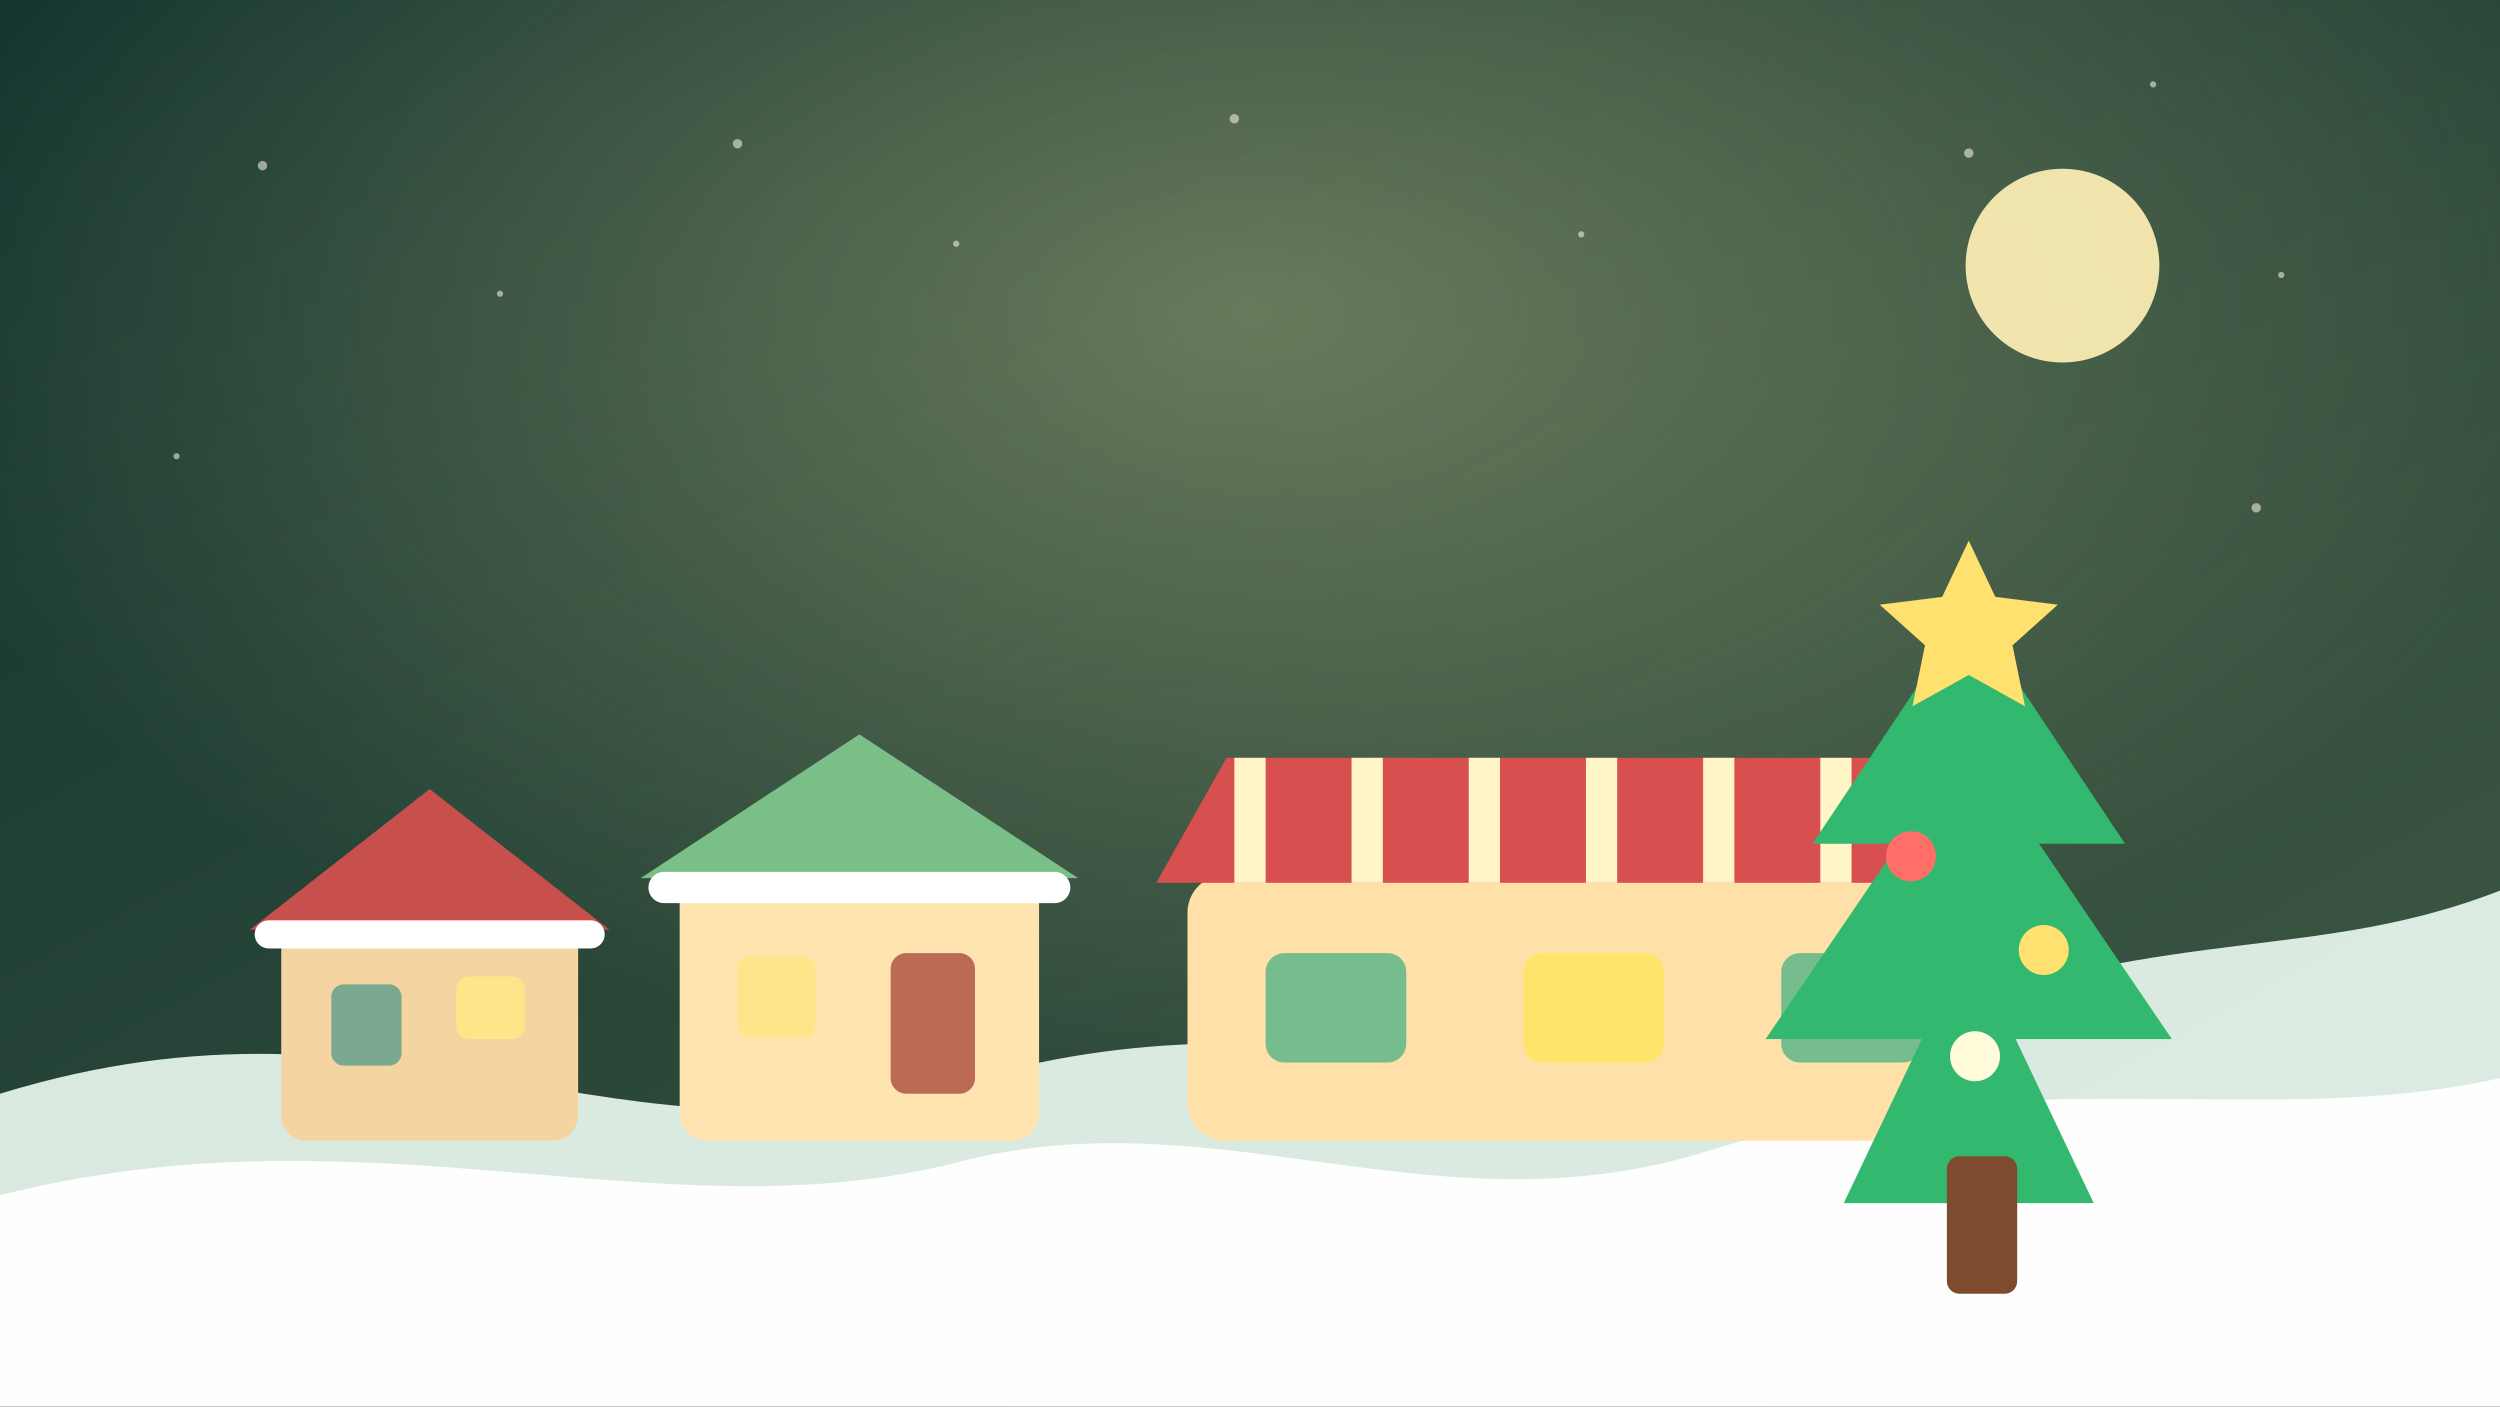
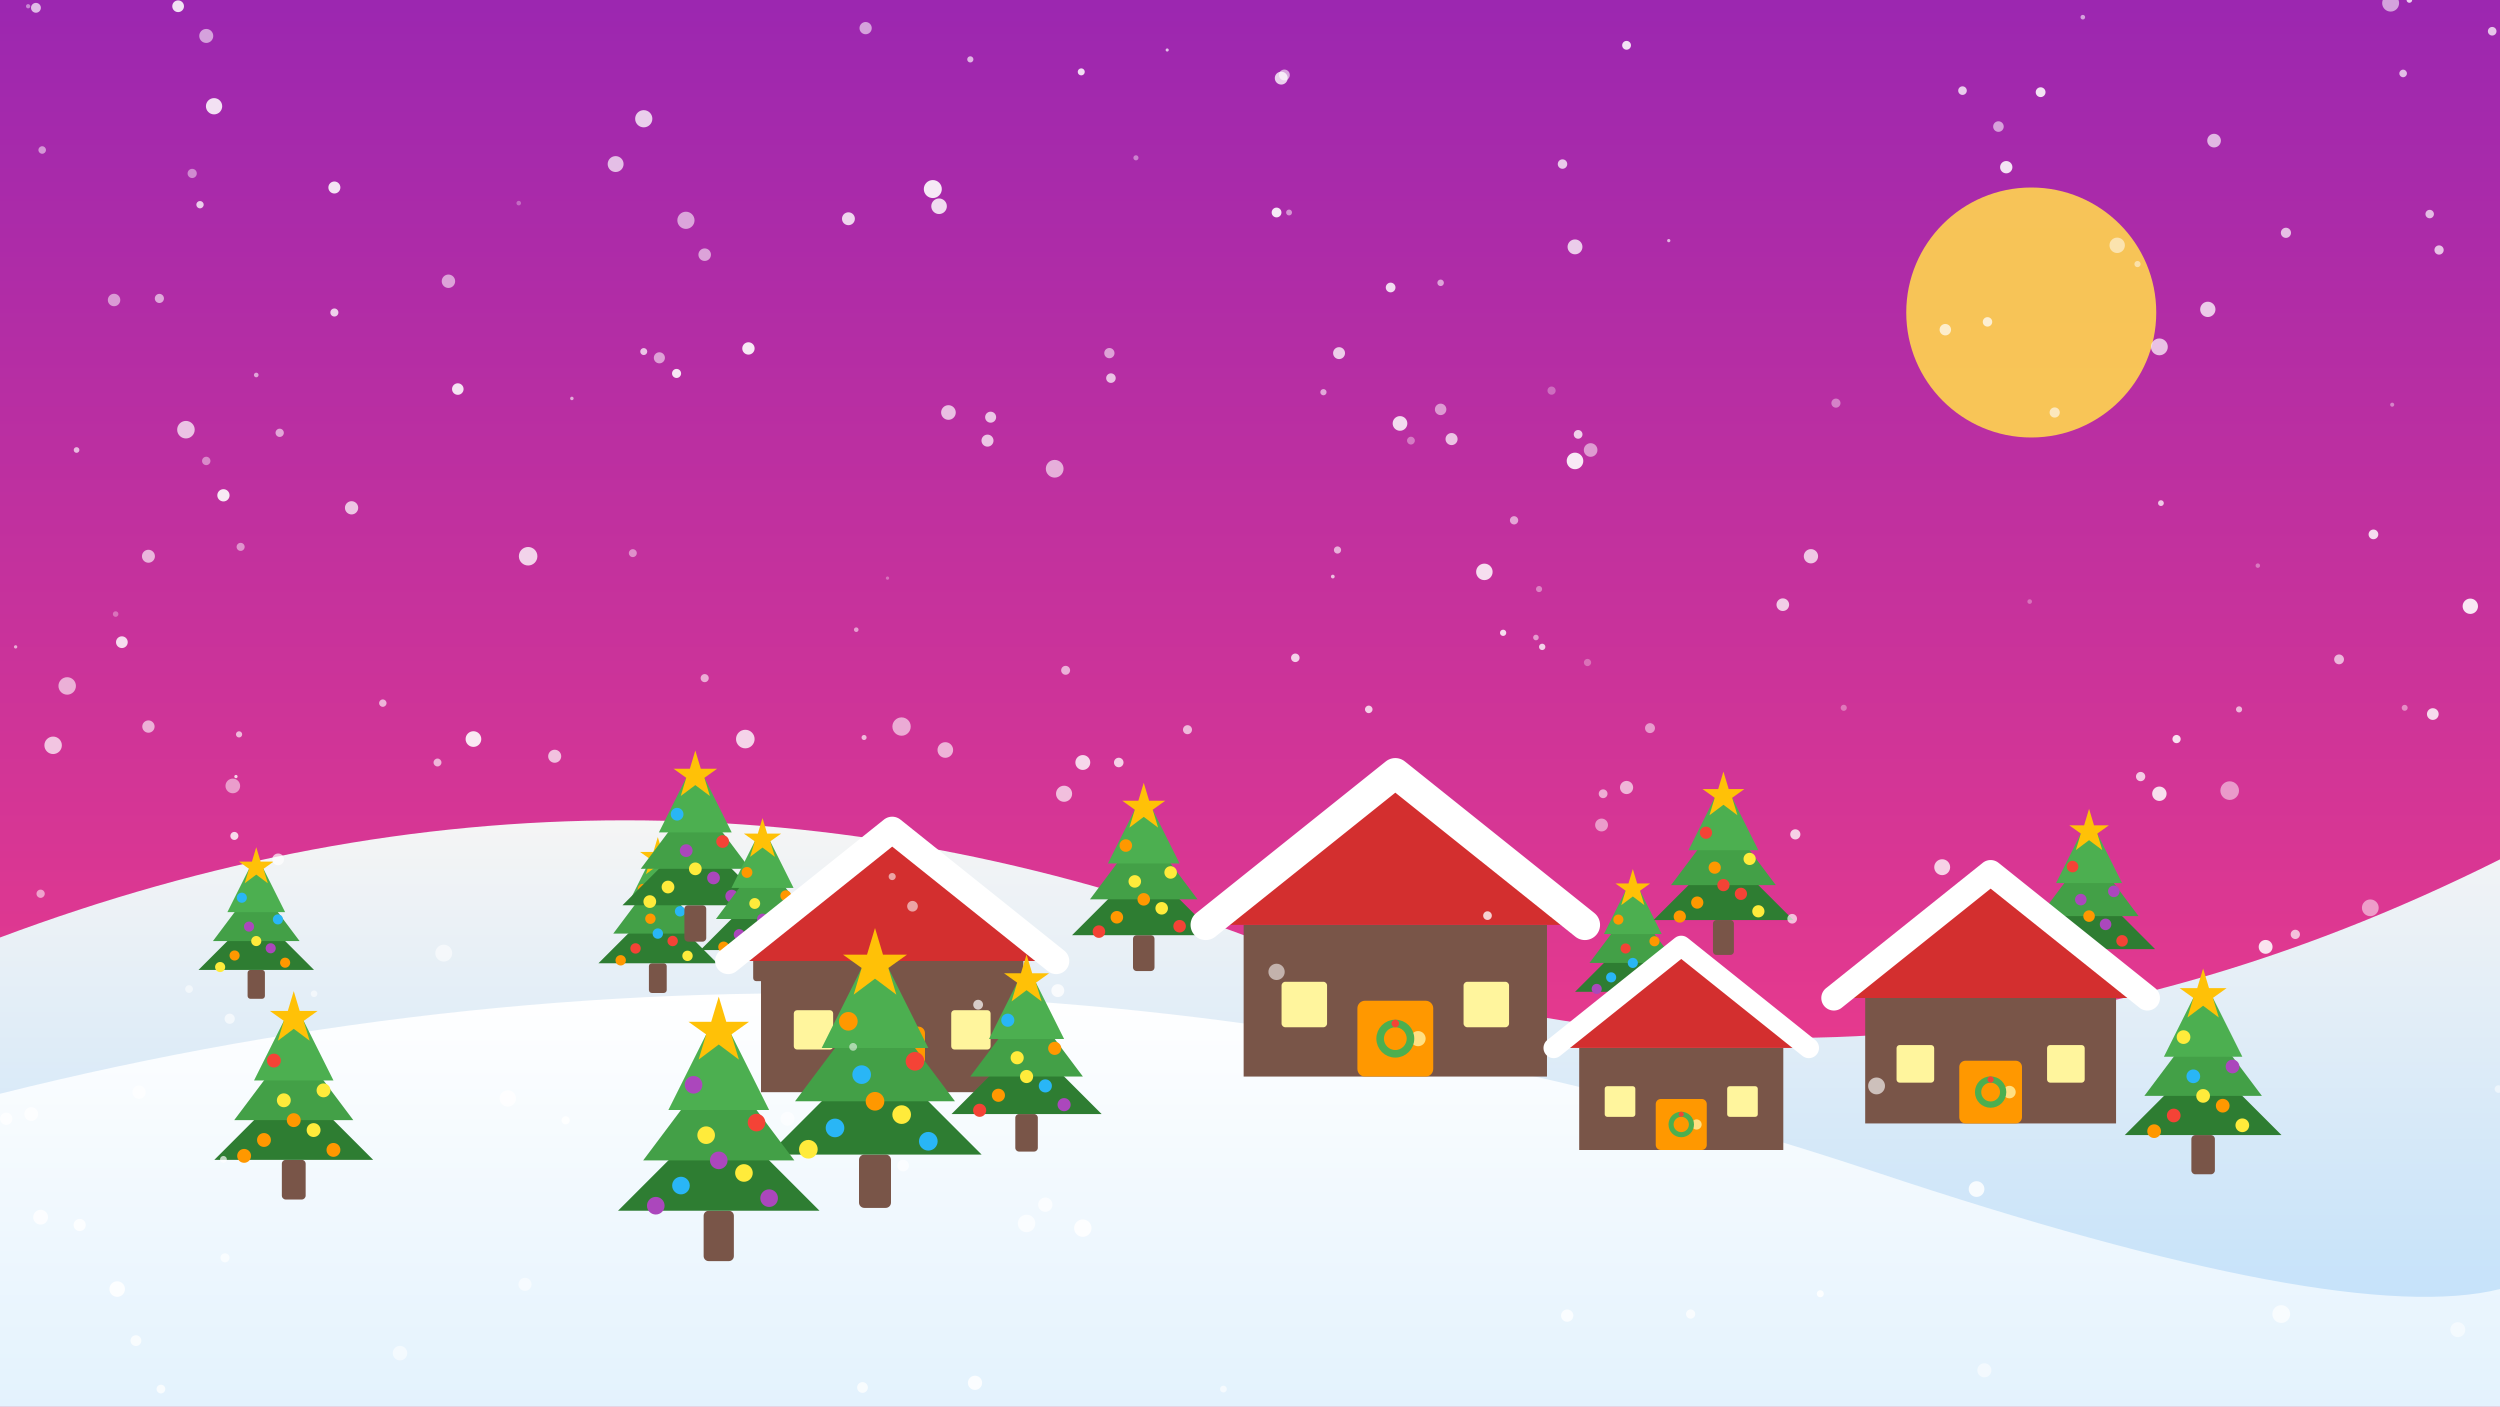
<svg xmlns="http://www.w3.org/2000/svg" viewBox="0 0 1600 900" preserveAspectRatio="xMidYMid slice">
  <defs>
-     <linearGradient id="sky" x1="0" y1="0" x2="1" y2="1">
-       <stop offset="0" stop-color="#12342e" />
-       <stop offset="1" stop-color="#415a44" />
+     <linearGradient id="bg6" x1="0" y1="0" x2="0" y2="1">
+       <stop offset="0%" stop-color="#9C27B0" />
+       <stop offset="100%" stop-color="#FF4081" />
    </linearGradient>
-     <radialGradient id="glow" cx="50%" cy="22%" r="55%">
-       <stop offset="0" stop-color="#fff1aa" stop-opacity=".32" />
-       <stop offset="1" stop-color="#fff1aa" stop-opacity="0" />
-     </radialGradient>
-     <filter id="soft">
-       <feGaussianBlur stdDeviation="10" />
-     </filter>
+     <linearGradient id="hill16" x1="0" y1="0" x2="0" y2="1">
+       <stop offset="0%" stop-color="#FFFFFF" />
+       <stop offset="100%" stop-color="#E3F2FD" />
+     </linearGradient>
+     <linearGradient id="hill26" x1="0" y1="0" x2="0" y2="1">
+       <stop offset="0%" stop-color="#F5F5F5" />
+       <stop offset="100%" stop-color="#BBDEFB" />
+     </linearGradient>
  </defs>
-   <rect width="1600" height="900" fill="url(#sky)" />
-   <rect width="1600" height="900" fill="url(#glow)" />
-   <g opacity=".55" fill="#fff8e9">
-     <circle cx="168" cy="106" r="3" />
-     <circle cx="320" cy="188" r="2" />
-     <circle cx="472" cy="92" r="3" />
-     <circle cx="612" cy="156" r="2" />
-     <circle cx="790" cy="76" r="3" />
-     <circle cx="1012" cy="150" r="2" />
-     <circle cx="1260" cy="98" r="3" />
-     <circle cx="1460" cy="176" r="2" />
-     <circle cx="1378" cy="54" r="2" />
-     <circle cx="113" cy="292" r="2" />
-     <circle cx="1444" cy="325" r="3" />
-   </g>
-   <circle cx="1320" cy="170" r="62" fill="#fff0b5" opacity=".92" />
-   <path d="M0 700 C260 620 390 760 625 690 C850 626 1000 728 1230 650 C1396 592 1484 615 1600 570 L1600 900 L0 900 Z" fill="#e9f7ef" opacity=".92" />
-   <path d="M0 765 C235 705 425 792 612 744 C780 700 920 792 1095 736 C1290 676 1450 724 1600 690 L1600 900 L0 900 Z" fill="#ffffff" opacity=".96" />
-   <g transform="translate(180 470)">
-     <rect x="0" y="110" width="190" height="150" rx="16" fill="#f4d4a0" />
-     <path d="M-20 125 L95 35 L210 125 Z" fill="#c7504c" />
-     <rect x="32" y="160" width="45" height="52" rx="8" fill="#7aa98f" />
-     <rect x="112" y="155" width="44" height="40" rx="8" fill="#ffe58a" />
-     <path d="M-8 128 H198" stroke="#fff" stroke-width="18" stroke-linecap="round" />
-     <rect x="255" y="80" width="230" height="180" rx="18" fill="#ffe4af" />
-     <path d="M230 92 L370 0 L510 92 Z" fill="#7abf87" />
-     <rect x="292" y="142" width="50" height="52" rx="8" fill="#ffe58a" />
-     <rect x="390" y="140" width="54" height="90" rx="10" fill="#bb6b55" />
-     <path d="M245 98 H495" stroke="#fff" stroke-width="20" stroke-linecap="round" />
-   </g>
-   <g transform="translate(760 420)">
-     <rect x="0" y="140" width="520" height="170" rx="24" fill="#ffe0a8" />
-     <path d="M-20 145 h560 l-45 -80 h-470 z" fill="#d84f4f" />
-     <path d="M40 65 v80 M115 65 v80 M190 65 v80 M265 65 v80 M340 65 v80 M415 65 v80" stroke="#fff5c6" stroke-width="20" />
-     <rect x="50" y="190" width="90" height="70" rx="12" fill="#75bd8d" />
-     <rect x="215" y="190" width="90" height="70" rx="12" fill="#ffe46b" />
-     <rect x="380" y="190" width="90" height="70" rx="12" fill="#75bd8d" />
-   </g>
-   <g transform="translate(1120 390)">
-     <path d="M140 0 L40 150 H95 L10 275 H110 L60 380 H220 L170 275 H270 L185 150 H240 Z" fill="#32b86f" />
-     <rect x="126" y="350" width="45" height="88" rx="8" fill="#7e4b2f" />
-     <circle cx="103" cy="158" r="16" fill="#ff6f68" />
-     <circle cx="188" cy="218" r="16" fill="#ffe16f" />
-     <circle cx="144" cy="286" r="16" fill="#fffbdb" />
-     <path d="M140 -44 L157 -8 L197 -3 L168 23 L176 62 L140 42 L104 62 L112 23 L83 -3 L123 -8 Z" fill="#ffe16f" />
-   </g>
+   <rect width="1600" height="900" fill="url(#bg6)" />
+   <circle cx="1300" cy="200" r="80" fill="#FFD54F" opacity="0.9" />
+   <circle cx="128" cy="131" r="2.353" fill="#FFFFFF" opacity="0.768" />
+   <circle cx="1010" cy="278" r="2.798" fill="#FFFFFF" opacity="0.77" />
+   <circle cx="1542" cy="0" r="1.798" fill="#FFFFFF" opacity="0.788" />
+   <circle cx="987" cy="414" r="2.042" fill="#FFFFFF" opacity="0.768" />
+   <circle cx="151" cy="497" r="1.063" fill="#FFFFFF" opacity="0.787" />
+   <circle cx="123" cy="111" r="2.951" fill="#FFFFFF" opacity="0.454" />
+   <circle cx="1531" cy="259" r="1.305" fill="#FFFFFF" opacity="0.413" />
+   <circle cx="983" cy="408" r="1.795" fill="#FFFFFF" opacity="0.508" />
+   <circle cx="853" cy="369" r="1.204" fill="#FFFFFF" opacity="0.692" />
+   <circle cx="847" cy="251" r="1.997" fill="#FFFFFF" opacity="0.585" />
+   <circle cx="993" cy="250" r="2.616" fill="#FFFFFF" opacity="0.308" />
+   <circle cx="74" cy="393" r="1.787" fill="#FFFFFF" opacity="0.32" />
+   <circle cx="548" cy="403" r="1.475" fill="#FFFFFF" opacity="0.537" />
+   <circle cx="553" cy="472" r="1.625" fill="#FFFFFF" opacity="0.667" />
+   <circle cx="154" cy="350" r="2.577" fill="#FFFFFF" opacity="0.483" />
+   <circle cx="1299" cy="385" r="1.486" fill="#FFFFFF" opacity="0.312" />
+   <circle cx="214" cy="200" r="2.582" fill="#FFFFFF" opacity="0.778" />
+   <circle cx="18" cy="4" r="1.374" fill="#FFFFFF" opacity="0.445" />
+   <circle cx="366" cy="255" r="1.122" fill="#FFFFFF" opacity="0.598" />
+   <circle cx="1016" cy="424" r="2.324" fill="#FFFFFF" opacity="0.303" />
+   <circle cx="985" cy="377" r="1.966" fill="#FFFFFF" opacity="0.404" />
+   <circle cx="1539" cy="453" r="1.912" fill="#FFFFFF" opacity="0.44" />
+   <circle cx="568" cy="370" r="1.056" fill="#FFFFFF" opacity="0.314" />
+   <circle cx="1538" cy="47" r="2.432" fill="#FFFFFF" opacity="0.703" />
+   <circle cx="1445" cy="362" r="1.435" fill="#FFFFFF" opacity="0.351" />
+   <circle cx="332" cy="130" r="1.475" fill="#FFFFFF" opacity="0.301" />
+   <circle cx="727" cy="101" r="1.643" fill="#FFFFFF" opacity="0.411" />
+   <circle cx="164" cy="240" r="1.484" fill="#FFFFFF" opacity="0.57" />
+   <circle cx="245" cy="450" r="2.375" fill="#FFFFFF" opacity="0.634" />
+   <circle cx="969" cy="333" r="2.653" fill="#FFFFFF" opacity="0.57" />
+   <circle cx="1433" cy="454" r="1.973" fill="#FFFFFF" opacity="0.647" />
+   <circle cx="153" cy="470" r="1.991" fill="#FFFFFF" opacity="0.656" />
+   <circle cx="1256" cy="58" r="2.749" fill="#FFFFFF" opacity="0.767" />
+   <circle cx="1175" cy="258" r="2.915" fill="#FFFFFF" opacity="0.403" />
+   <circle cx="829" cy="421" r="2.731" fill="#FFFFFF" opacity="0.778" />
+   <circle cx="621" cy="38" r="1.984" fill="#FFFFFF" opacity="0.659" />
+   <circle cx="747" cy="32" r="1.004" fill="#FFFFFF" opacity="0.721" />
+   <circle cx="280" cy="488" r="2.53" fill="#FFFFFF" opacity="0.64" />
+   <circle cx="922" cy="181" r="2.09" fill="#FFFFFF" opacity="0.573" />
+   <circle cx="825" cy="136" r="1.886" fill="#FFFFFF" opacity="0.502" />
+   <circle cx="10" cy="414" r="1.07" fill="#FFFFFF" opacity="0.605" />
+   <circle cx="1180" cy="453" r="1.965" fill="#FFFFFF" opacity="0.336" />
+   <circle cx="1368" cy="169" r="1.986" fill="#FFFFFF" opacity="0.492" />
+   <circle cx="405" cy="354" r="2.548" fill="#FFFFFF" opacity="0.464" />
+   <circle cx="903" cy="282" r="2.498" fill="#FFFFFF" opacity="0.372" />
+   <circle cx="1068" cy="154" r="1.056" fill="#FFFFFF" opacity="0.66" />
+   <circle cx="49" cy="288" r="1.817" fill="#FFFFFF" opacity="0.673" />
+   <circle cx="132" cy="295" r="2.689" fill="#FFFFFF" opacity="0.435" />
+   <circle cx="1383" cy="322" r="1.858" fill="#FFFFFF" opacity="0.736" />
+   <circle cx="1333" cy="11" r="1.482" fill="#FFFFFF" opacity="0.566" />
+   <path d="M 0 600 Q 400 450 800 600 T 1600 550 L 1600 900 L 0 900 Z" fill="url(#hill26)" />
+   <g transform="translate(732,610) scale(1.147422)">
+     <rect x="-6" y="-10" width="12" height="20" fill="#795548" rx="2" />
+     <path d="M -40 -10 L 40 -10 L 0 -50 Z" fill="#2E7D32" />
+     <path d="M -30 -30 L 30 -30 L 0 -70 Z" fill="#43A047" />
+     <path d="M -20 -50 L 20 -50 L 0 -90 Z" fill="#4CAF50" />
+     <circle cx="-15" cy="-20" r="3.5" fill="#FF9800" />
+     <circle cx="10" cy="-25" r="3.5" fill="#FFEB3B" />
+     <circle cx="-5" cy="-40" r="3.5" fill="#FFEB3B" />
+     <circle cx="15" cy="-45" r="3.5" fill="#FFEB3B" />
+     <circle cx="-10" cy="-60" r="3.5" fill="#FF9800" />
+     <circle cx="0" cy="-30" r="3.5" fill="#FF9800" />
+     <circle cx="20" cy="-15" r="3.5" fill="#F44336" />
+     <circle cx="-25" cy="-12" r="3.5" fill="#F44336" />
+     <polygon points="0,-95 3,-85 12,-85 5,-80 8,-70 0,-76 -8,-70 -5,-80 -12,-85 -3,-85" fill="#FFC107" />
+   </g>
+   <g transform="translate(1045,644) scale(0.92433)">
+     <rect x="-6" y="-10" width="12" height="20" fill="#795548" rx="2" />
+     <path d="M -40 -10 L 40 -10 L 0 -50 Z" fill="#2E7D32" />
+     <path d="M -30 -30 L 30 -30 L 0 -70 Z" fill="#43A047" />
+     <path d="M -20 -50 L 20 -50 L 0 -90 Z" fill="#4CAF50" />
+     <circle cx="-15" cy="-20" r="3.5" fill="#29B6F6" />
+     <circle cx="10" cy="-25" r="3.5" fill="#FFEB3B" />
+     <circle cx="-5" cy="-40" r="3.5" fill="#F44336" />
+     <circle cx="15" cy="-45" r="3.5" fill="#FF9800" />
+     <circle cx="-10" cy="-60" r="3.5" fill="#FF9800" />
+     <circle cx="0" cy="-30" r="3.5" fill="#29B6F6" />
+     <circle cx="20" cy="-15" r="3.5" fill="#FF9800" />
+     <circle cx="-25" cy="-12" r="3.5" fill="#AB47BC" />
+     <polygon points="0,-95 3,-85 12,-85 5,-80 8,-70 0,-76 -8,-70 -5,-80 -12,-85 -3,-85" fill="#FFC107" />
+   </g>
+   <g transform="translate(421,626) scale(0.9503253)">
+     <rect x="-6" y="-10" width="12" height="20" fill="#795548" rx="2" />
+     <path d="M -40 -10 L 40 -10 L 0 -50 Z" fill="#2E7D32" />
+     <path d="M -30 -30 L 30 -30 L 0 -70 Z" fill="#43A047" />
+     <path d="M -20 -50 L 20 -50 L 0 -90 Z" fill="#4CAF50" />
+     <circle cx="-15" cy="-20" r="3.5" fill="#F44336" />
+     <circle cx="10" cy="-25" r="3.5" fill="#F44336" />
+     <circle cx="-5" cy="-40" r="3.5" fill="#FF9800" />
+     <circle cx="15" cy="-45" r="3.5" fill="#29B6F6" />
+     <circle cx="-10" cy="-60" r="3.5" fill="#FF9800" />
+     <circle cx="0" cy="-30" r="3.5" fill="#29B6F6" />
+     <circle cx="20" cy="-15" r="3.5" fill="#FFEB3B" />
+     <circle cx="-25" cy="-12" r="3.5" fill="#FF9800" />
+     <polygon points="0,-95 3,-85 12,-85 5,-80 8,-70 0,-76 -8,-70 -5,-80 -12,-85 -3,-85" fill="#FFC107" />
+   </g>
+   <g transform="translate(1103,600) scale(1.117692)">
+     <rect x="-6" y="-10" width="12" height="20" fill="#795548" rx="2" />
+     <path d="M -40 -10 L 40 -10 L 0 -50 Z" fill="#2E7D32" />
+     <path d="M -30 -30 L 30 -30 L 0 -70 Z" fill="#43A047" />
+     <path d="M -20 -50 L 20 -50 L 0 -90 Z" fill="#4CAF50" />
+     <circle cx="-15" cy="-20" r="3.5" fill="#FF9800" />
+     <circle cx="10" cy="-25" r="3.5" fill="#F44336" />
+     <circle cx="-5" cy="-40" r="3.5" fill="#FF9800" />
+     <circle cx="15" cy="-45" r="3.5" fill="#FFEB3B" />
+     <circle cx="-10" cy="-60" r="3.5" fill="#F44336" />
+     <circle cx="0" cy="-30" r="3.5" fill="#F44336" />
+     <circle cx="20" cy="-15" r="3.5" fill="#FFEB3B" />
+     <circle cx="-25" cy="-12" r="3.5" fill="#FF9800" />
+     <polygon points="0,-95 3,-85 12,-85 5,-80 8,-70 0,-76 -8,-70 -5,-80 -12,-85 -3,-85" fill="#FFC107" />
+   </g>
+   <g transform="translate(445,591) scale(1.165033)">
+     <rect x="-6" y="-10" width="12" height="20" fill="#795548" rx="2" />
+     <path d="M -40 -10 L 40 -10 L 0 -50 Z" fill="#2E7D32" />
+     <path d="M -30 -30 L 30 -30 L 0 -70 Z" fill="#43A047" />
+     <path d="M -20 -50 L 20 -50 L 0 -90 Z" fill="#4CAF50" />
+     <circle cx="-15" cy="-20" r="3.5" fill="#FFEB3B" />
+     <circle cx="10" cy="-25" r="3.5" fill="#AB47BC" />
+     <circle cx="-5" cy="-40" r="3.5" fill="#AB47BC" />
+     <circle cx="15" cy="-45" r="3.5" fill="#F44336" />
+     <circle cx="-10" cy="-60" r="3.5" fill="#29B6F6" />
+     <circle cx="0" cy="-30" r="3.5" fill="#FFEB3B" />
+     <circle cx="20" cy="-15" r="3.5" fill="#AB47BC" />
+     <circle cx="-25" cy="-12" r="3.5" fill="#FFEB3B" />
+     <polygon points="0,-95 3,-85 12,-85 5,-80 8,-70 0,-76 -8,-70 -5,-80 -12,-85 -3,-85" fill="#FFC107" />
+   </g>
+   <g transform="translate(1337,618) scale(1.056362)">
+     <rect x="-6" y="-10" width="12" height="20" fill="#795548" rx="2" />
+     <path d="M -40 -10 L 40 -10 L 0 -50 Z" fill="#2E7D32" />
+     <path d="M -30 -30 L 30 -30 L 0 -70 Z" fill="#43A047" />
+     <path d="M -20 -50 L 20 -50 L 0 -90 Z" fill="#4CAF50" />
+     <circle cx="-15" cy="-20" r="3.5" fill="#FFEB3B" />
+     <circle cx="10" cy="-25" r="3.5" fill="#AB47BC" />
+     <circle cx="-5" cy="-40" r="3.5" fill="#AB47BC" />
+     <circle cx="15" cy="-45" r="3.5" fill="#AB47BC" />
+     <circle cx="-10" cy="-60" r="3.5" fill="#F44336" />
+     <circle cx="0" cy="-30" r="3.5" fill="#FF9800" />
+     <circle cx="20" cy="-15" r="3.5" fill="#F44336" />
+     <circle cx="-25" cy="-12" r="3.5" fill="#AB47BC" />
+     <polygon points="0,-95 3,-85 12,-85 5,-80 8,-70 0,-76 -8,-70 -5,-80 -12,-85 -3,-85" fill="#FFC107" />
+   </g>
+   <g transform="translate(488,618) scale(0.9941241)">
+     <rect x="-6" y="-10" width="12" height="20" fill="#795548" rx="2" />
+     <path d="M -40 -10 L 40 -10 L 0 -50 Z" fill="#2E7D32" />
+     <path d="M -30 -30 L 30 -30 L 0 -70 Z" fill="#43A047" />
+     <path d="M -20 -50 L 20 -50 L 0 -90 Z" fill="#4CAF50" />
+     <circle cx="-15" cy="-20" r="3.5" fill="#AB47BC" />
+     <circle cx="10" cy="-25" r="3.5" fill="#AB47BC" />
+     <circle cx="-5" cy="-40" r="3.5" fill="#FFEB3B" />
+     <circle cx="15" cy="-45" r="3.5" fill="#FF9800" />
+     <circle cx="-10" cy="-60" r="3.5" fill="#FF9800" />
+     <circle cx="0" cy="-30" r="3.5" fill="#AB47BC" />
+     <circle cx="20" cy="-15" r="3.5" fill="#F44336" />
+     <circle cx="-25" cy="-12" r="3.5" fill="#FF9800" />
+     <polygon points="0,-95 3,-85 12,-85 5,-80 8,-70 0,-76 -8,-70 -5,-80 -12,-85 -3,-85" fill="#FFC107" />
+   </g>
+   <g transform="translate(164,630) scale(0.9242863)">
+     <rect x="-6" y="-10" width="12" height="20" fill="#795548" rx="2" />
+     <path d="M -40 -10 L 40 -10 L 0 -50 Z" fill="#2E7D32" />
+     <path d="M -30 -30 L 30 -30 L 0 -70 Z" fill="#43A047" />
+     <path d="M -20 -50 L 20 -50 L 0 -90 Z" fill="#4CAF50" />
+     <circle cx="-15" cy="-20" r="3.5" fill="#FF9800" />
+     <circle cx="10" cy="-25" r="3.5" fill="#AB47BC" />
+     <circle cx="-5" cy="-40" r="3.5" fill="#AB47BC" />
+     <circle cx="15" cy="-45" r="3.5" fill="#29B6F6" />
+     <circle cx="-10" cy="-60" r="3.5" fill="#29B6F6" />
+     <circle cx="0" cy="-30" r="3.5" fill="#FFEB3B" />
+     <circle cx="20" cy="-15" r="3.5" fill="#FF9800" />
+     <circle cx="-25" cy="-12" r="3.5" fill="#FFEB3B" />
+     <polygon points="0,-95 3,-85 12,-85 5,-80 8,-70 0,-76 -8,-70 -5,-80 -12,-85 -3,-85" fill="#FFC107" />
+   </g>
+   <path d="M 0 700 Q 600 550 1200 750 T 1600 650 L 1600 900 L 0 900 Z" fill="url(#hill16)" />
+   <g transform="translate(1274,719) scale(2.006963)">
+     <rect x="-40" y="-40" width="80" height="40" fill="#795548" />
+     <rect x="-10" y="-20" width="20" height="20" fill="#FF9800" rx="2" />
+     <circle cx="6" cy="-10" r="2" fill="#FFE082" />
+     <rect x="-30" y="-25" width="12" height="12" fill="#FFF59D" rx="1" />
+     <rect x="18" y="-25" width="12" height="12" fill="#FFF59D" rx="1" />
+     <circle cx="0" cy="-10" r="4" fill="none" stroke="#4CAF50" stroke-width="2" />
+     <circle cx="0" cy="-14" r="1" fill="#F44336" />
+     <path d="M -50 -40 L 0 -80 L 50 -40 Z" fill="#D32F2F" />
+     <path d="M -50 -40 L 0 -80 L 50 -40" fill="none" stroke="#FFFFFF" stroke-width="8" stroke-linecap="round" stroke-linejoin="round" />
+   </g>
+   <g transform="translate(893,689) scale(2.42667)">
+     <rect x="-40" y="-40" width="80" height="40" fill="#795548" />
+     <rect x="-10" y="-20" width="20" height="20" fill="#FF9800" rx="2" />
+     <circle cx="6" cy="-10" r="2" fill="#FFE082" />
+     <rect x="-30" y="-25" width="12" height="12" fill="#FFF59D" rx="1" />
+     <rect x="18" y="-25" width="12" height="12" fill="#FFF59D" rx="1" />
+     <circle cx="0" cy="-10" r="4" fill="none" stroke="#4CAF50" stroke-width="2" />
+     <circle cx="0" cy="-14" r="1" fill="#F44336" />
+     <path d="M -50 -40 L 0 -80 L 50 -40 Z" fill="#D32F2F" />
+     <path d="M -50 -40 L 0 -80 L 50 -40" fill="none" stroke="#FFFFFF" stroke-width="8" stroke-linecap="round" stroke-linejoin="round" />
+   </g>
+   <g transform="translate(1076,736) scale(1.632788)">
+     <rect x="-40" y="-40" width="80" height="40" fill="#795548" />
+     <rect x="-10" y="-20" width="20" height="20" fill="#FF9800" rx="2" />
+     <circle cx="6" cy="-10" r="2" fill="#FFE082" />
+     <rect x="-30" y="-25" width="12" height="12" fill="#FFF59D" rx="1" />
+     <rect x="18" y="-25" width="12" height="12" fill="#FFF59D" rx="1" />
+     <circle cx="0" cy="-10" r="4" fill="none" stroke="#4CAF50" stroke-width="2" />
+     <circle cx="0" cy="-14" r="1" fill="#F44336" />
+     <path d="M -50 -40 L 0 -80 L 50 -40 Z" fill="#D32F2F" />
+     <path d="M -50 -40 L 0 -80 L 50 -40" fill="none" stroke="#FFFFFF" stroke-width="8" stroke-linecap="round" stroke-linejoin="round" />
+   </g>
+   <g transform="translate(571,699) scale(2.099049)">
+     <rect x="-40" y="-40" width="80" height="40" fill="#795548" />
+     <rect x="-10" y="-20" width="20" height="20" fill="#FF9800" rx="2" />
+     <circle cx="6" cy="-10" r="2" fill="#FFE082" />
+     <rect x="-30" y="-25" width="12" height="12" fill="#FFF59D" rx="1" />
+     <rect x="18" y="-25" width="12" height="12" fill="#FFF59D" rx="1" />
+     <circle cx="0" cy="-10" r="4" fill="none" stroke="#4CAF50" stroke-width="2" />
+     <circle cx="0" cy="-14" r="1" fill="#F44336" />
+     <path d="M -50 -40 L 0 -80 L 50 -40 Z" fill="#D32F2F" />
+     <path d="M -50 -40 L 0 -80 L 50 -40" fill="none" stroke="#FFFFFF" stroke-width="8" stroke-linecap="round" stroke-linejoin="round" />
+   </g>
+   <g transform="translate(560,756) scale(1.705988)">
+     <rect x="-6" y="-10" width="12" height="20" fill="#795548" rx="2" />
+     <path d="M -40 -10 L 40 -10 L 0 -50 Z" fill="#2E7D32" />
+     <path d="M -30 -30 L 30 -30 L 0 -70 Z" fill="#43A047" />
+     <path d="M -20 -50 L 20 -50 L 0 -90 Z" fill="#4CAF50" />
+     <circle cx="-15" cy="-20" r="3.5" fill="#29B6F6" />
+     <circle cx="10" cy="-25" r="3.5" fill="#FFEB3B" />
+     <circle cx="-5" cy="-40" r="3.5" fill="#29B6F6" />
+     <circle cx="15" cy="-45" r="3.5" fill="#F44336" />
+     <circle cx="-10" cy="-60" r="3.5" fill="#FF9800" />
+     <circle cx="0" cy="-30" r="3.5" fill="#FF9800" />
+     <circle cx="20" cy="-15" r="3.5" fill="#29B6F6" />
+     <circle cx="-25" cy="-12" r="3.5" fill="#FFEB3B" />
+     <polygon points="0,-95 3,-85 12,-85 5,-80 8,-70 0,-76 -8,-70 -5,-80 -12,-85 -3,-85" fill="#FFC107" />
+   </g>
+   <g transform="translate(1410,739) scale(1.254213)">
+     <rect x="-6" y="-10" width="12" height="20" fill="#795548" rx="2" />
+     <path d="M -40 -10 L 40 -10 L 0 -50 Z" fill="#2E7D32" />
+     <path d="M -30 -30 L 30 -30 L 0 -70 Z" fill="#43A047" />
+     <path d="M -20 -50 L 20 -50 L 0 -90 Z" fill="#4CAF50" />
+     <circle cx="-15" cy="-20" r="3.5" fill="#F44336" />
+     <circle cx="10" cy="-25" r="3.5" fill="#FF9800" />
+     <circle cx="-5" cy="-40" r="3.5" fill="#29B6F6" />
+     <circle cx="15" cy="-45" r="3.5" fill="#AB47BC" />
+     <circle cx="-10" cy="-60" r="3.5" fill="#FFEB3B" />
+     <circle cx="0" cy="-30" r="3.5" fill="#FFEB3B" />
+     <circle cx="20" cy="-15" r="3.5" fill="#FFEB3B" />
+     <circle cx="-25" cy="-12" r="3.5" fill="#FF9800" />
+     <polygon points="0,-95 3,-85 12,-85 5,-80 8,-70 0,-76 -8,-70 -5,-80 -12,-85 -3,-85" fill="#FFC107" />
+   </g>
+   <g transform="translate(460,791) scale(1.612085)">
+     <rect x="-6" y="-10" width="12" height="20" fill="#795548" rx="2" />
+     <path d="M -40 -10 L 40 -10 L 0 -50 Z" fill="#2E7D32" />
+     <path d="M -30 -30 L 30 -30 L 0 -70 Z" fill="#43A047" />
+     <path d="M -20 -50 L 20 -50 L 0 -90 Z" fill="#4CAF50" />
+     <circle cx="-15" cy="-20" r="3.5" fill="#29B6F6" />
+     <circle cx="10" cy="-25" r="3.5" fill="#FFEB3B" />
+     <circle cx="-5" cy="-40" r="3.5" fill="#FFEB3B" />
+     <circle cx="15" cy="-45" r="3.5" fill="#F44336" />
+     <circle cx="-10" cy="-60" r="3.5" fill="#AB47BC" />
+     <circle cx="0" cy="-30" r="3.5" fill="#AB47BC" />
+     <circle cx="20" cy="-15" r="3.5" fill="#AB47BC" />
+     <circle cx="-25" cy="-12" r="3.5" fill="#AB47BC" />
+     <polygon points="0,-95 3,-85 12,-85 5,-80 8,-70 0,-76 -8,-70 -5,-80 -12,-85 -3,-85" fill="#FFC107" />
+   </g>
+   <g transform="translate(188,755) scale(1.270415)">
+     <rect x="-6" y="-10" width="12" height="20" fill="#795548" rx="2" />
+     <path d="M -40 -10 L 40 -10 L 0 -50 Z" fill="#2E7D32" />
+     <path d="M -30 -30 L 30 -30 L 0 -70 Z" fill="#43A047" />
+     <path d="M -20 -50 L 20 -50 L 0 -90 Z" fill="#4CAF50" />
+     <circle cx="-15" cy="-20" r="3.5" fill="#FF9800" />
+     <circle cx="10" cy="-25" r="3.5" fill="#FFEB3B" />
+     <circle cx="-5" cy="-40" r="3.5" fill="#FFEB3B" />
+     <circle cx="15" cy="-45" r="3.5" fill="#FFEB3B" />
+     <circle cx="-10" cy="-60" r="3.5" fill="#F44336" />
+     <circle cx="0" cy="-30" r="3.5" fill="#FF9800" />
+     <circle cx="20" cy="-15" r="3.5" fill="#FF9800" />
+     <circle cx="-25" cy="-12" r="3.5" fill="#FF9800" />
+     <polygon points="0,-95 3,-85 12,-85 5,-80 8,-70 0,-76 -8,-70 -5,-80 -12,-85 -3,-85" fill="#FFC107" />
+   </g>
+   <g transform="translate(657,725) scale(1.201084)">
+     <rect x="-6" y="-10" width="12" height="20" fill="#795548" rx="2" />
+     <path d="M -40 -10 L 40 -10 L 0 -50 Z" fill="#2E7D32" />
+     <path d="M -30 -30 L 30 -30 L 0 -70 Z" fill="#43A047" />
+     <path d="M -20 -50 L 20 -50 L 0 -90 Z" fill="#4CAF50" />
+     <circle cx="-15" cy="-20" r="3.5" fill="#FF9800" />
+     <circle cx="10" cy="-25" r="3.5" fill="#29B6F6" />
+     <circle cx="-5" cy="-40" r="3.5" fill="#FFEB3B" />
+     <circle cx="15" cy="-45" r="3.5" fill="#FF9800" />
+     <circle cx="-10" cy="-60" r="3.5" fill="#29B6F6" />
+     <circle cx="0" cy="-30" r="3.5" fill="#FFEB3B" />
+     <circle cx="20" cy="-15" r="3.5" fill="#AB47BC" />
+     <circle cx="-25" cy="-12" r="3.5" fill="#F44336" />
+     <polygon points="0,-95 3,-85 12,-85 5,-80 8,-70 0,-76 -8,-70 -5,-80 -12,-85 -3,-85" fill="#FFC107" />
+   </g>
+   <circle cx="225" cy="325" r="4.242" fill="#FFFFFF" opacity="0.722" />
+   <circle cx="1041" cy="504" r="4.214" fill="#FFFFFF" opacity="0.631" />
+   <circle cx="102" cy="191" r="2.926" fill="#FFFFFF" opacity="0.591" />
+   <circle cx="51" cy="784" r="3.892" fill="#FFFFFF" opacity="0.823" />
+   <circle cx="4" cy="716" r="3.911" fill="#FFFFFF" opacity="0.807" />
+   <circle cx="355" cy="484" r="4.177" fill="#FFFFFF" opacity="0.692" />
+   <circle cx="43" cy="439" r="5.592" fill="#FFFFFF" opacity="0.61" />
+   <circle cx="144" cy="805" r="2.895" fill="#FFFFFF" opacity="0.695" />
+   <circle cx="1581" cy="388" r="4.918" fill="#FFFFFF" opacity="0.886" />
+   <circle cx="962" cy="405" r="2.009" fill="#FFFFFF" opacity="0.838" />
+   <circle cx="26" cy="779" r="4.743" fill="#FFFFFF" opacity="0.783" />
+   <circle cx="1018" cy="288" r="4.364" fill="#FFFFFF" opacity="0.517" />
+   <circle cx="693" cy="488" r="4.768" fill="#FFFFFF" opacity="0.802" />
+   <circle cx="817" cy="136" r="3.133" fill="#FFFFFF" opacity="0.892" />
+   <circle cx="1026" cy="508" r="2.81" fill="#FFFFFF" opacity="0.596" />
+   <circle cx="675" cy="300" r="5.672" fill="#FFFFFF" opacity="0.614" />
+   <circle cx="1370" cy="497" r="2.976" fill="#FFFFFF" opacity="0.741" />
+   <circle cx="1008" cy="295" r="5.31" fill="#FFFFFF" opacity="0.892" />
+   <circle cx="477" cy="473" r="5.948" fill="#FFFFFF" opacity="0.782" />
+   <circle cx="95" cy="356" r="4.15" fill="#FFFFFF" opacity="0.648" />
+   <circle cx="601" cy="132" r="4.985" fill="#FFFFFF" opacity="0.821" />
+   <circle cx="451" cy="163" r="4.018" fill="#FFFFFF" opacity="0.564" />
+   <circle cx="178" cy="550" r="3.759" fill="#FFFFFF" opacity="0.698" />
+   <circle cx="89" cy="699" r="4.264" fill="#FFFFFF" opacity="0.666" />
+   <circle cx="822" cy="48" r="3.489" fill="#FFFFFF" opacity="0.597" />
+   <circle cx="578" cy="746" r="3.715" fill="#FFFFFF" opacity="0.664" />
+   <circle cx="1284" cy="107" r="3.946" fill="#FFFFFF" opacity="0.867" />
+   <circle cx="890" cy="184" r="3.107" fill="#FFFFFF" opacity="0.827" />
+   <circle cx="1450" cy="606" r="4.44" fill="#FFFFFF" opacity="0.858" />
+   <circle cx="1573" cy="851" r="4.785" fill="#FFFFFF" opacity="0.528" />
+   <circle cx="657" cy="783" r="5.61" fill="#FFFFFF" opacity="0.664" />
+   <circle cx="820" cy="50" r="4.132" fill="#FFFFFF" opacity="0.775" />
+   <circle cx="132" cy="23" r="4.484" fill="#FFFFFF" opacity="0.565" />
+   <circle cx="1265" cy="761" r="5.032" fill="#FFFFFF" opacity="0.823" />
+   <circle cx="1417" cy="90" r="4.376" fill="#FFFFFF" opacity="0.667" />
+   <circle cx="143" cy="742" r="2.185" fill="#FFFFFF" opacity="0.679" />
+   <circle cx="1082" cy="841" r="2.93" fill="#FFFFFF" opacity="0.745" />
+   <circle cx="856" cy="352" r="2.319" fill="#FFFFFF" opacity="0.616" />
+   <circle cx="394" cy="105" r="5.092" fill="#FFFFFF" opacity="0.697" />
+   <circle cx="552" cy="888" r="3.437" fill="#FFFFFF" opacity="0.747" />
+   <circle cx="1201" cy="695" r="5.406" fill="#FFFFFF" opacity="0.626" />
+   <circle cx="1000" cy="105" r="3.031" fill="#FFFFFF" opacity="0.749" />
+   <circle cx="338" cy="356" r="5.926" fill="#FFFFFF" opacity="0.789" />
+   <circle cx="554" cy="18" r="3.919" fill="#FFFFFF" opacity="0.568" />
+   <circle cx="1025" cy="528" r="4.12" fill="#FFFFFF" opacity="0.508" />
+   <circle cx="20" cy="713" r="4.405" fill="#FFFFFF" opacity="0.789" />
+   <circle cx="632" cy="282" r="3.85" fill="#FFFFFF" opacity="0.726" />
+   <circle cx="546" cy="670" r="2.495" fill="#FFFFFF" opacity="0.53" />
+   <circle cx="121" cy="633" r="2.49" fill="#FFFFFF" opacity="0.505" />
+   <circle cx="26" cy="572" r="2.643" fill="#FFFFFF" opacity="0.543" />
+   <circle cx="73" cy="192" r="3.989" fill="#FFFFFF" opacity="0.524" />
+   <circle cx="143" cy="317" r="3.925" fill="#FFFFFF" opacity="0.895" />
+   <circle cx="362" cy="717" r="2.618" fill="#FFFFFF" opacity="0.891" />
+   <circle cx="27" cy="96" r="2.413" fill="#FFFFFF" opacity="0.516" />
+   <circle cx="179" cy="277" r="2.65" fill="#FFFFFF" opacity="0.575" />
+   <circle cx="669" cy="771" r="4.581" fill="#FFFFFF" opacity="0.724" />
+   <circle cx="214" cy="120" r="3.848" fill="#FFFFFF" opacity="0.873" />
+   <circle cx="1595" cy="20" r="2.758" fill="#FFFFFF" opacity="0.736" />
+   <circle cx="34" cy="477" r="5.592" fill="#FFFFFF" opacity="0.712" />
+   <circle cx="256" cy="866" r="4.645" fill="#FFFFFF" opacity="0.537" />
+   <circle cx="577" cy="465" r="5.871" fill="#FFFFFF" opacity="0.587" />
+   <circle cx="303" cy="473" r="5.019" fill="#FFFFFF" opacity="0.886" />
+   <circle cx="439" cy="141" r="5.502" fill="#FFFFFF" opacity="0.577" />
+   <circle cx="896" cy="271" r="4.697" fill="#FFFFFF" opacity="0.826" />
+   <circle cx="1270" cy="877" r="4.505" fill="#FFFFFF" opacity="0.53" />
+   <circle cx="543" cy="140" r="4.124" fill="#FFFFFF" opacity="0.802" />
+   <circle cx="1557" cy="457" r="3.75" fill="#FFFFFF" opacity="0.824" />
+   <circle cx="1056" cy="466" r="3.186" fill="#FFFFFF" opacity="0.507" />
+   <circle cx="597" cy="121" r="5.761" fill="#FFFFFF" opacity="0.898" />
+   <circle cx="23" cy="5" r="3.155" fill="#FFFFFF" opacity="0.691" />
+   <circle cx="103" cy="889" r="2.8" fill="#FFFFFF" opacity="0.732" />
+   <circle cx="1243" cy="555" r="5.089" fill="#FFFFFF" opacity="0.772" />
+   <circle cx="1599" cy="697" r="2.438" fill="#FFFFFF" opacity="0.503" />
+   <circle cx="1469" cy="598" r="2.969" fill="#FFFFFF" opacity="0.679" />
+   <circle cx="760" cy="467" r="2.887" fill="#FFFFFF" opacity="0.653" />
+   <circle cx="571" cy="561" r="2.286" fill="#FFFFFF" opacity="0.57" />
+   <circle cx="817" cy="622" r="5.217" fill="#FFFFFF" opacity="0.547" />
+   <circle cx="626" cy="643" r="3.137" fill="#FFFFFF" opacity="0.7" />
+   <circle cx="1272" cy="206" r="3.026" fill="#FFFFFF" opacity="0.727" />
+   <circle cx="336" cy="822" r="4.185" fill="#FFFFFF" opacity="0.545" />
+   <circle cx="716" cy="488" r="3.055" fill="#FFFFFF" opacity="0.767" />
+   <circle cx="1003" cy="842" r="3.947" fill="#FFFFFF" opacity="0.761" />
+   <circle cx="1463" cy="149" r="3.253" fill="#FFFFFF" opacity="0.701" />
+   <circle cx="634" cy="267" r="3.523" fill="#FFFFFF" opacity="0.728" />
+   <circle cx="769" cy="597" r="3.872" fill="#FFFFFF" opacity="0.893" />
+   <circle cx="451" cy="434" r="2.596" fill="#FFFFFF" opacity="0.601" />
+   <circle cx="1561" cy="160" r="2.962" fill="#FFFFFF" opacity="0.711" />
+   <circle cx="876" cy="454" r="2.412" fill="#FFFFFF" opacity="0.766" />
+   <circle cx="87" cy="858" r="3.46" fill="#FFFFFF" opacity="0.719" />
+   <circle cx="1355" cy="157" r="4.932" fill="#FFFFFF" opacity="0.516" />
+   <circle cx="284" cy="610" r="5.404" fill="#FFFFFF" opacity="0.561" />
+   <circle cx="1555" cy="137" r="2.712" fill="#FFFFFF" opacity="0.682" />
+   <circle cx="1460" cy="841" r="5.702" fill="#FFFFFF" opacity="0.668" />
+   <circle cx="1141" cy="387" r="4.047" fill="#FFFFFF" opacity="0.758" />
+   <circle cx="970" cy="556" r="4.438" fill="#FFFFFF" opacity="0.83" />
+   <circle cx="1517" cy="581" r="5.365" fill="#FFFFFF" opacity="0.509" />
+   <circle cx="1530" cy="2" r="5.418" fill="#FFFFFF" opacity="0.568" />
+   <circle cx="681" cy="508" r="5.155" fill="#FFFFFF" opacity="0.682" />
+   <circle cx="150" cy="535" r="2.57" fill="#FFFFFF" opacity="0.812" />
+   <circle cx="929" cy="281" r="3.863" fill="#FFFFFF" opacity="0.712" />
+   <circle cx="1427" cy="506" r="5.96" fill="#FFFFFF" opacity="0.503" />
+   <circle cx="325" cy="703" r="5.22" fill="#FFFFFF" opacity="0.806" />
+   <circle cx="114" cy="4" r="3.751" fill="#FFFFFF" opacity="0.858" />
+   <circle cx="584" cy="580" r="3.416" fill="#FFFFFF" opacity="0.564" />
+   <circle cx="952" cy="586" r="2.778" fill="#FFFFFF" opacity="0.776" />
+   <circle cx="1279" cy="81" r="3.386" fill="#FFFFFF" opacity="0.561" />
+   <circle cx="137" cy="68" r="5.211" fill="#FFFFFF" opacity="0.859" />
+   <circle cx="1382" cy="508" r="4.611" fill="#FFFFFF" opacity="0.838" />
+   <circle cx="710" cy="226" r="3.282" fill="#FFFFFF" opacity="0.557" />
+   <circle cx="149" cy="503" r="4.696" fill="#FFFFFF" opacity="0.513" />
+   <circle cx="1393" cy="473" r="2.636" fill="#FFFFFF" opacity="0.848" />
+   <circle cx="147" cy="652" r="3.262" fill="#FFFFFF" opacity="0.616" />
+   <circle cx="1147" cy="588" r="3.094" fill="#FFFFFF" opacity="0.678" />
+   <circle cx="922" cy="262" r="3.671" fill="#FFFFFF" opacity="0.519" />
+   <circle cx="293" cy="249" r="3.694" fill="#FFFFFF" opacity="0.864" />
+   <circle cx="1519" cy="342" r="3.11" fill="#FFFFFF" opacity="0.83" />
+   <circle cx="504" cy="716" r="4.468" fill="#FFFFFF" opacity="0.586" />
+   <circle cx="1413" cy="198" r="4.899" fill="#FFFFFF" opacity="0.747" />
+   <circle cx="692" cy="46" r="2.256" fill="#FFFFFF" opacity="0.848" />
+   <circle cx="783" cy="889" r="2.175" fill="#FFFFFF" opacity="0.611" />
+   <circle cx="677" cy="634" r="4.14" fill="#FFFFFF" opacity="0.76" />
+   <circle cx="1245" cy="211" r="3.67" fill="#FFFFFF" opacity="0.692" />
+   <circle cx="287" cy="180" r="4.296" fill="#FFFFFF" opacity="0.563" />
+   <circle cx="78" cy="411" r="3.757" fill="#FFFFFF" opacity="0.833" />
+   <circle cx="1315" cy="264" r="3.258" fill="#FFFFFF" opacity="0.61" />
+   <circle cx="624" cy="885" r="4.554" fill="#FFFFFF" opacity="0.84" />
+   <circle cx="1149" cy="534" r="3.254" fill="#FFFFFF" opacity="0.768" />
+   <circle cx="1165" cy="828" r="2.255" fill="#FFFFFF" opacity="0.866" />
+   <circle cx="433" cy="239" r="2.903" fill="#FFFFFF" opacity="0.884" />
+   <circle cx="95" cy="465" r="3.943" fill="#FFFFFF" opacity="0.612" />
+   <circle cx="1382" cy="222" r="5.39" fill="#FFFFFF" opacity="0.704" />
+   <circle cx="75" cy="825" r="4.983" fill="#FFFFFF" opacity="0.854" />
+   <circle cx="857" cy="226" r="3.818" fill="#FFFFFF" opacity="0.761" />
+   <circle cx="119" cy="275" r="5.616" fill="#FFFFFF" opacity="0.707" />
+   <circle cx="412" cy="225" r="2.239" fill="#FFFFFF" opacity="0.725" />
+   <circle cx="682" cy="429" r="2.864" fill="#FFFFFF" opacity="0.621" />
+   <circle cx="607" cy="264" r="4.691" fill="#FFFFFF" opacity="0.699" />
+   <circle cx="412" cy="76" r="5.507" fill="#FFFFFF" opacity="0.772" />
+   <circle cx="1008" cy="158" r="4.768" fill="#FFFFFF" opacity="0.76" />
+   <circle cx="479" cy="223" r="3.956" fill="#FFFFFF" opacity="0.888" />
+   <circle cx="201" cy="636" r="2.133" fill="#FFFFFF" opacity="0.538" />
+   <circle cx="950" cy="366" r="5.28" fill="#FFFFFF" opacity="0.839" />
+   <circle cx="422" cy="229" r="3.548" fill="#FFFFFF" opacity="0.548" />
+   <circle cx="711" cy="242" r="3.059" fill="#FFFFFF" opacity="0.709" />
+   <circle cx="1306" cy="59" r="3.137" fill="#FFFFFF" opacity="0.868" />
+   <circle cx="1041" cy="29" r="2.821" fill="#FFFFFF" opacity="0.867" />
+   <circle cx="605" cy="480" r="5.001" fill="#FFFFFF" opacity="0.626" />
+   <circle cx="1159" cy="356" r="4.573" fill="#FFFFFF" opacity="0.73" />
+   <circle cx="693" cy="786" r="5.565" fill="#FFFFFF" opacity="0.878" />
+   <circle cx="1497" cy="422" r="3.145" fill="#FFFFFF" opacity="0.647" />
</svg>
